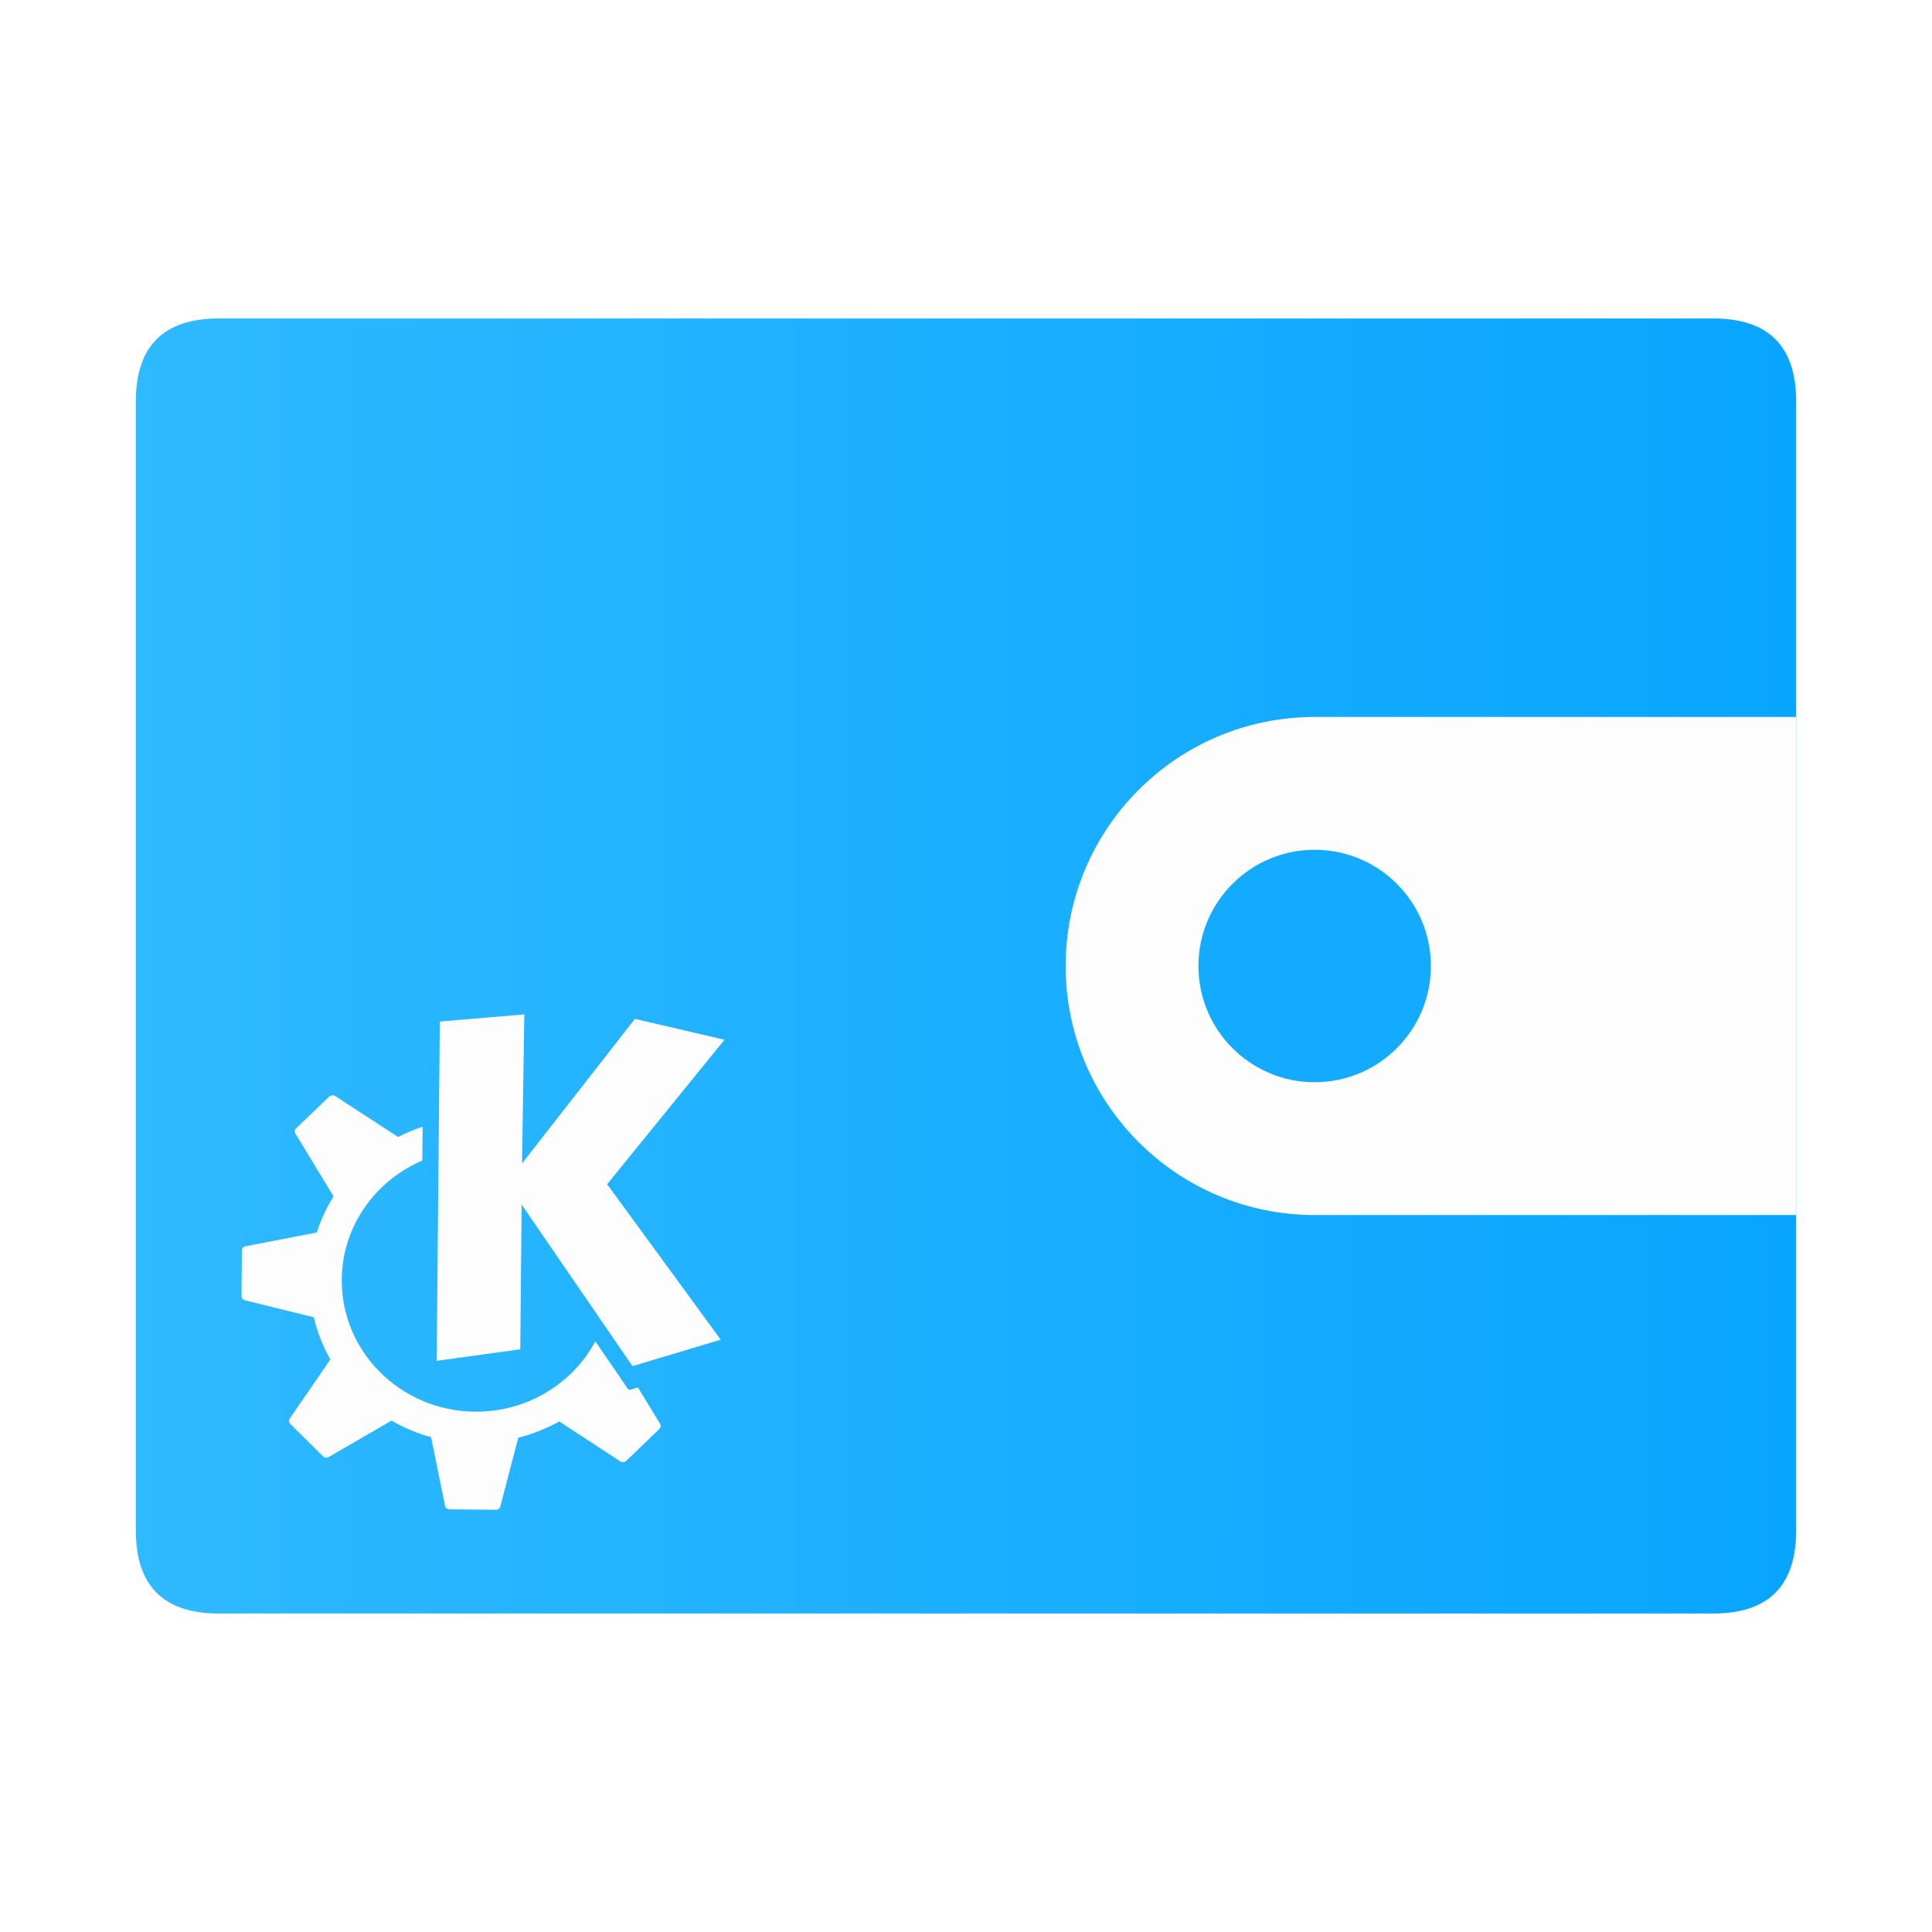
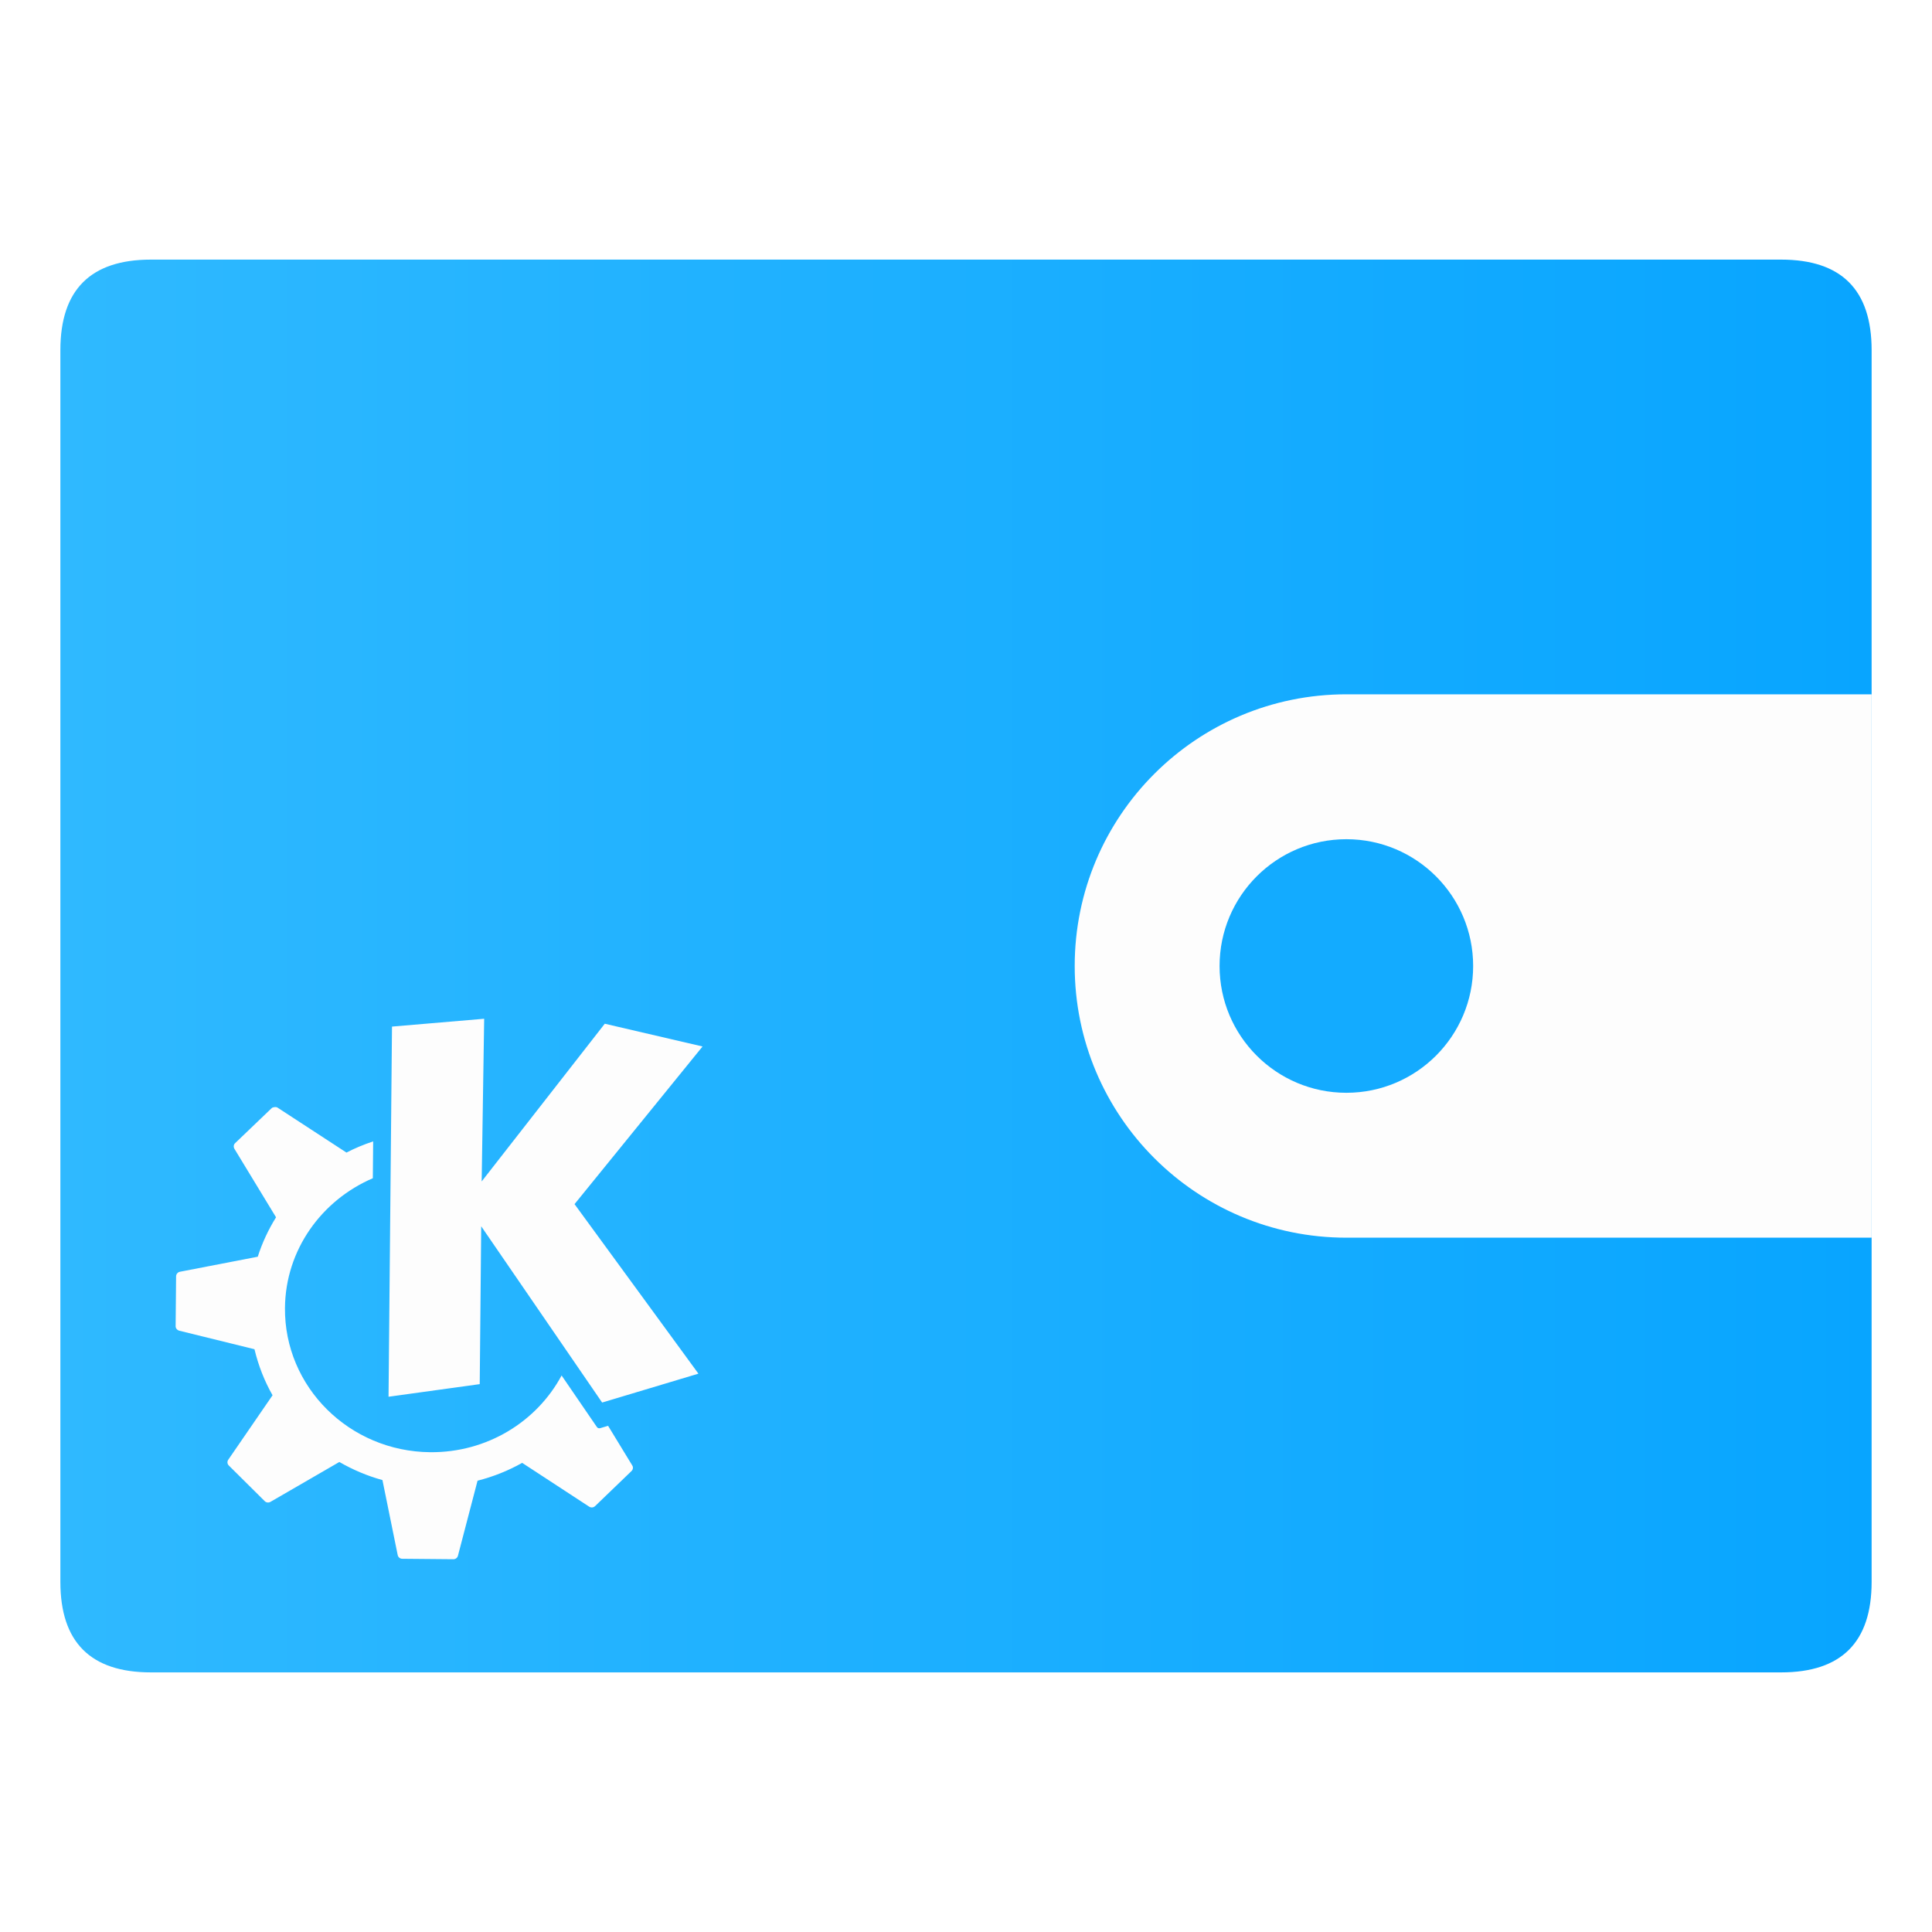
- <svg xmlns="http://www.w3.org/2000/svg" xmlns:xlink="http://www.w3.org/1999/xlink" width="64" height="64" version="1.1" viewBox="0 0 16.933 16.933" id="svg10">
-   <defs id="defs14">
-     <linearGradient id="linearGradient996">
-       <stop style="stop-color:#2fb9ff;stop-opacity:1" offset="0" id="stop992" />
-       <stop style="stop-color:#08a5ff;stop-opacity:1" offset="1" id="stop994" />
+ <svg xmlns="http://www.w3.org/2000/svg" width="64" height="64" version="1.1" viewBox="0 0 16.933 16.933">
+   <defs>
+     <style type="text/css" />
+     <linearGradient id="linearGradient998" x1="4.5" x2="59.5" y1="32" y2="32" gradientUnits="userSpaceOnUse">
+       <stop stop-color="#2fb9ff" offset="0" />
+       <stop stop-color="#08a5ff" offset="1" />
    </linearGradient>
-     <linearGradient id="g" x1="-322.18" x2="-320.91" y1="509.99" y2="594.99" gradientTransform="matrix(0.26453,0,0,0.23277,36.06104,-91.006)" gradientUnits="userSpaceOnUse">
-       <stop stop-color="#eff0f1" offset="0" id="stop2" />
-       <stop stop-color="#ccd2d7" offset="1" id="stop4" />
-     </linearGradient>
-     <linearGradient id="e" x1="-303.15" x2="-301.88" y1="591.82" y2="515.06" gradientTransform="matrix(0.26453,0,0,0.22561,38.06104,-94.346)" gradientUnits="userSpaceOnUse">
-       <stop stop-color="#ffee5e" offset="0" id="stop7" />
-       <stop stop-color="#feff9f" offset="1" id="stop9" />
-     </linearGradient>
-     <linearGradient id="f" x1="-322.73" x2="-320.91" y1="595.62" y2="510.62" gradientTransform="matrix(0.26757,0,0,0.22024,41.24104,-98.601)" gradientUnits="userSpaceOnUse">
-       <stop stop-color="#ff594d" offset="0" id="stop12" />
-       <stop stop-color="#ff7f76" offset="1" id="stop14" />
-     </linearGradient>
-     <linearGradient id="a" x1="32.079" x2="31.961" y1="62.104" y2="3.058" gradientTransform="matrix(1.2321,0,0,1.2321,-84.89715,-8.4535)" gradientUnits="userSpaceOnUse">
-       <stop stop-color="#957d75" offset="0" id="stop17" />
-       <stop stop-color="#d1b0a4" offset="1" id="stop19" />
-     </linearGradient>
-     <filter id="j" x="-.028" y="-.051" width="1.056" height="1.102" color-interpolation-filters="sRGB">
-       <feGaussianBlur stdDeviation="0.425" id="feGaussianBlur22" />
-     </filter>
-     <filter id="i" x="-.028" y="-.052" width="1.055" height="1.104" color-interpolation-filters="sRGB">
-       <feGaussianBlur stdDeviation="0.42" id="feGaussianBlur25" />
-     </filter>
-     <filter id="h" x="-.027" y="-.053" width="1.054" height="1.106" color-interpolation-filters="sRGB">
-       <feGaussianBlur stdDeviation="0.42" id="feGaussianBlur28" />
-     </filter>
-     <filter id="k" x="-.084" y="-.084" width="1.168" height="1.168" color-interpolation-filters="sRGB">
-       <feGaussianBlur stdDeviation="1.407" id="feGaussianBlur31" />
-     </filter>
-     <linearGradient id="linearGradient862-3" x1="7.937" x2="7.937" y1="15.081" y2="1.852" gradientTransform="matrix(3.7796,0,0,3.7796,-76.44896,0)" gradientUnits="userSpaceOnUse">
-       <stop stop-color="#846458" offset="0" id="stop34" />
-       <stop stop-color="#ad8578" offset="1" id="stop36" />
-     </linearGradient>
-     <style type="text/css" id="style891" />
-     <linearGradient id="linearGradient1005" x1=".739" x2="16.388" y1="16.296" y2=".647" gradientTransform="matrix(0.91665,0,0,0.91665,0.6739,0.71189)" gradientUnits="userSpaceOnUse">
-       <stop stop-color="#00a0ff" offset="0" id="stop913" />
-       <stop stop-color="#37beff" offset="1" id="stop915" />
-     </linearGradient>
-     <linearGradient id="w" x1="123.64" x2="146.53" y1="131.03" y2="174.71" gradientTransform="matrix(4.2812,0,0,3.5908,41,42)" gradientUnits="userSpaceOnUse">
-       <stop stop-color="#fafafa" offset="0" id="stop918" />
-       <stop stop-color="#fff" offset="1" id="stop920" />
-     </linearGradient>
-     <filter id="filter1152" x="-.055" y="-.066" width="1.111" height="1.131" color-interpolation-filters="sRGB">
-       <feGaussianBlur stdDeviation="2.993" id="feGaussianBlur923" />
-     </filter>
-     <linearGradient xlink:href="#linearGradient996" id="linearGradient998" x1="4.5" y1="32" x2="59.5" y2="32" gradientUnits="userSpaceOnUse" />
  </defs>
-   <g id="g925" transform="scale(0.2645781)">
-     <path d="m 4.5,10.55 m 2.75,0 H 56.75 q 2.75,0 2.75,2.75 v 37.4 q 0,2.75 -2.75,2.75 H 7.25 q -2.75,0 -2.75,-2.75 V 13.3 q 0,-2.75 2.75,-2.75 z" p-id="3966" id="path895" style="fill:url(#linearGradient998);fill-opacity:1;stroke-width:0.054" />
-     <path id="rect1090" style="fill:#fdfdfd;fill-opacity:1;stroke-width:3;stroke-linecap:round;stroke-opacity:0.996;paint-order:stroke fill markers" d="m 43.551,23.75 a 8.25,8.25 0 0 0 -8.25,8.25 8.25,8.25 0 0 0 8.25,8.25 H 59.5 v -16.5 z" />
-     <path d="M 43.55,32 M 39.7,32 A 3.85,3.85 0 1 0 47.4,32 3.85,3.85 0 1 0 39.7,32 Z" p-id="3968" id="path899" style="fill:#13abff;fill-opacity:1;stroke-width:0.054" />
-     <path id="rect1086" style="fill:#fdfdfd;fill-opacity:1;stroke-width:3;stroke-linecap:round;stroke-opacity:0.996;paint-order:stroke fill markers" d="m 17.369,33.602 -2.799,0.238 -0.105,11.24 2.77,-0.383 0.045,-4.793 3.672,5.352 L 23.875,44.379 20.113,39.23 24,34.443 21.031,33.752 17.293,38.541 Z m -6.363,2.682 -0.002,0.002 c -0.032,0.002 -0.066,0.009 -0.09,0.033 l -1.109,1.062 c -0.047,0.045 -0.052,0.115 -0.02,0.17 l 1.264,2.08 c -0.232,0.372 -0.42,0.773 -0.555,1.197 L 8.129,41.285 c -0.066,0.013 -0.115,0.073 -0.115,0.139 L 8,42.939 c -6.13e-4,0.064 0.05,0.119 0.113,0.135 l 2.281,0.562 c 0.118,0.494 0.303,0.967 0.549,1.398 l -1.346,1.959 c -0.038,0.055 -0.03,0.129 0.02,0.176 l 1.09,1.082 c 0.046,0.045 0.116,0.051 0.172,0.02 l 2.092,-1.211 c 0.406,0.234 0.845,0.422 1.309,0.549 l 0.463,2.277 c 0.012,0.064 0.07,0.113 0.137,0.113 l 1.553,0.014 c 0.065,5.97e-4 0.122,-0.041 0.139,-0.104 l 0.596,-2.281 c 0.481,-0.122 0.935,-0.305 1.355,-0.541 l 2.035,1.33 c 0.056,0.036 0.131,0.03 0.18,-0.018 l 1.104,-1.062 c 0.047,-0.045 0.06,-0.113 0.027,-0.168 l -0.736,-1.207 -0.244,0.072 c -0.036,0.01 -0.075,-0.005 -0.096,-0.035 -2e-5,2e-6 -0.465,-0.681 -1.072,-1.566 -0.75,1.399 -2.261,2.346 -3.99,2.33 -2.457,-0.022 -4.433,-1.985 -4.41,-4.383 0.016,-1.764 1.114,-3.27 2.668,-3.936 l 0.01,-1.119 c -0.283,0.094 -0.556,0.207 -0.816,0.342 -4.7e-4,-3e-4 4.49e-4,-0.006 0,-0.006 L 11.096,36.303 c -0.028,-0.019 -0.058,-0.022 -0.09,-0.02 z" />
+   <g transform="matrix(.28863 0 0 .28863 -.76968 -.76968)">
+     <path d="m4.5 10.55m2.75 0h49.5q2.75 0 2.75 2.75v37.4q0 2.75-2.75 2.75h-49.5q-2.75 0-2.75-2.75v-37.4q0-2.75 2.75-2.75z" fill="url(#linearGradient998)" stroke-width=".054" p-id="3966" />
+     <path d="m43.551 23.75a8.25 8.25 0 0 0-8.25 8.25 8.25 8.25 0 0 0 8.25 8.25h15.949v-16.5z" fill="#fdfdfd" stroke-linecap="round" stroke-opacity=".996" stroke-width="3" style="paint-order:stroke fill markers" />
+     <path d="m43.55 32m-3.85 0a3.85 3.85 0 1 0 7.7 0 3.85 3.85 0 1 0-7.7 0z" fill="#13abff" stroke-width=".054" p-id="3968" />
+     <path d="m17.369 33.602-2.799 0.238-0.105 11.24 2.769-0.383 0.045-4.793 3.672 5.352 2.924-0.877-3.762-5.148 3.887-4.787-2.969-0.691-3.738 4.789zm-6.363 2.682-2e-3 2e-3c-0.032 0.002-0.066 0.009-0.09 0.033l-1.109 1.062c-0.047 0.045-0.052 0.115-0.02 0.17l1.264 2.08c-0.232 0.372-0.42 0.773-0.555 1.197l-2.365 0.457c-0.066 0.013-0.115 0.073-0.115 0.139l-0.014 1.516c-6.13e-4 0.064 0.05 0.119 0.113 0.135l2.281 0.562c0.118 0.494 0.303 0.967 0.549 1.398l-1.346 1.959c-0.038 0.055-0.03 0.129 0.02 0.176l1.09 1.082c0.046 0.045 0.116 0.051 0.172 0.02l2.092-1.211c0.406 0.234 0.845 0.422 1.309 0.549l0.463 2.277c0.012 0.064 0.07 0.113 0.137 0.113l1.553 0.014c0.065 5.97e-4 0.122-0.041 0.139-0.104l0.596-2.281c0.481-0.122 0.935-0.305 1.355-0.541l2.035 1.33c0.056 0.036 0.131 0.03 0.18-0.018l1.103-1.062c0.047-0.045 0.06-0.113 0.027-0.168l-0.736-1.207-0.244 0.072c-0.036 0.01-0.075-0.005-0.096-0.035-2e-5 2e-6 -0.465-0.681-1.072-1.566-0.75 1.399-2.261 2.346-3.99 2.33-2.457-0.022-4.433-1.985-4.41-4.383 0.016-1.764 1.114-3.27 2.668-3.936l0.01-1.119c-0.283 0.094-0.556 0.207-0.816 0.342-4.7e-4 -3e-4 4.49e-4 -0.006 0-0.006l-2.084-1.359c-0.028-0.019-0.058-0.022-0.09-0.02z" fill="#fdfdfd" stroke-linecap="round" stroke-opacity=".996" stroke-width="3" style="paint-order:stroke fill markers" />
  </g>
</svg>
